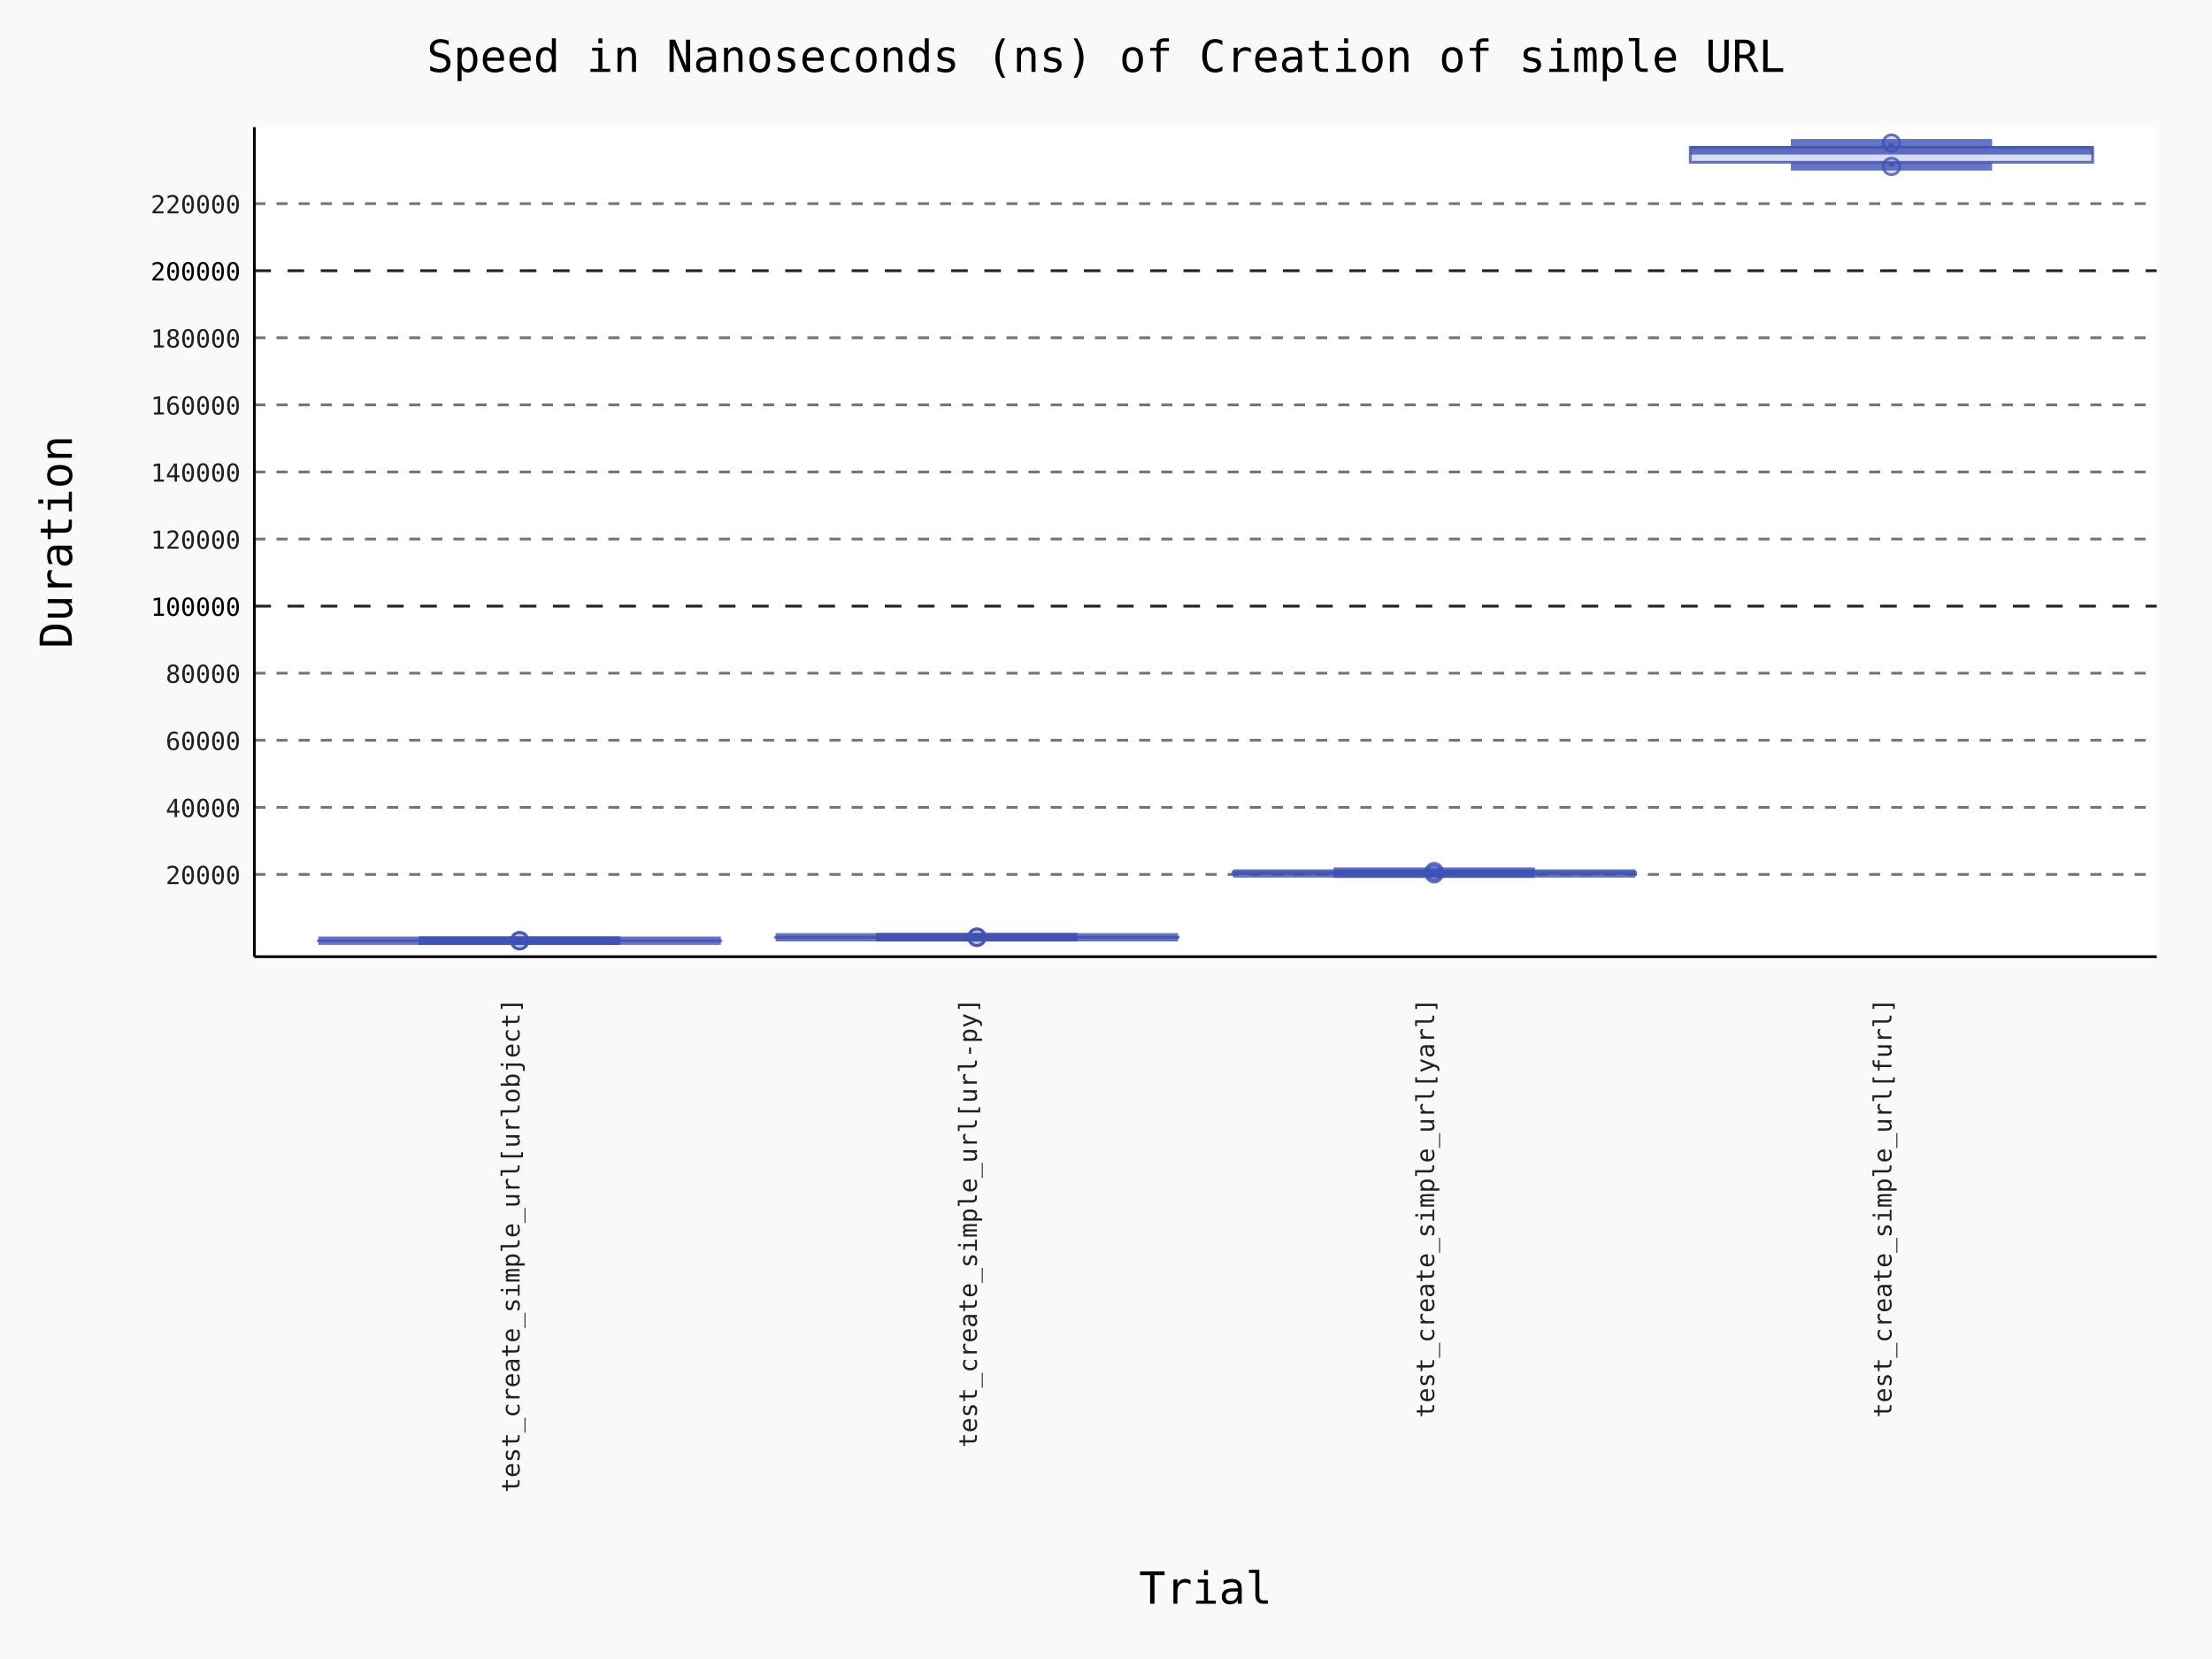
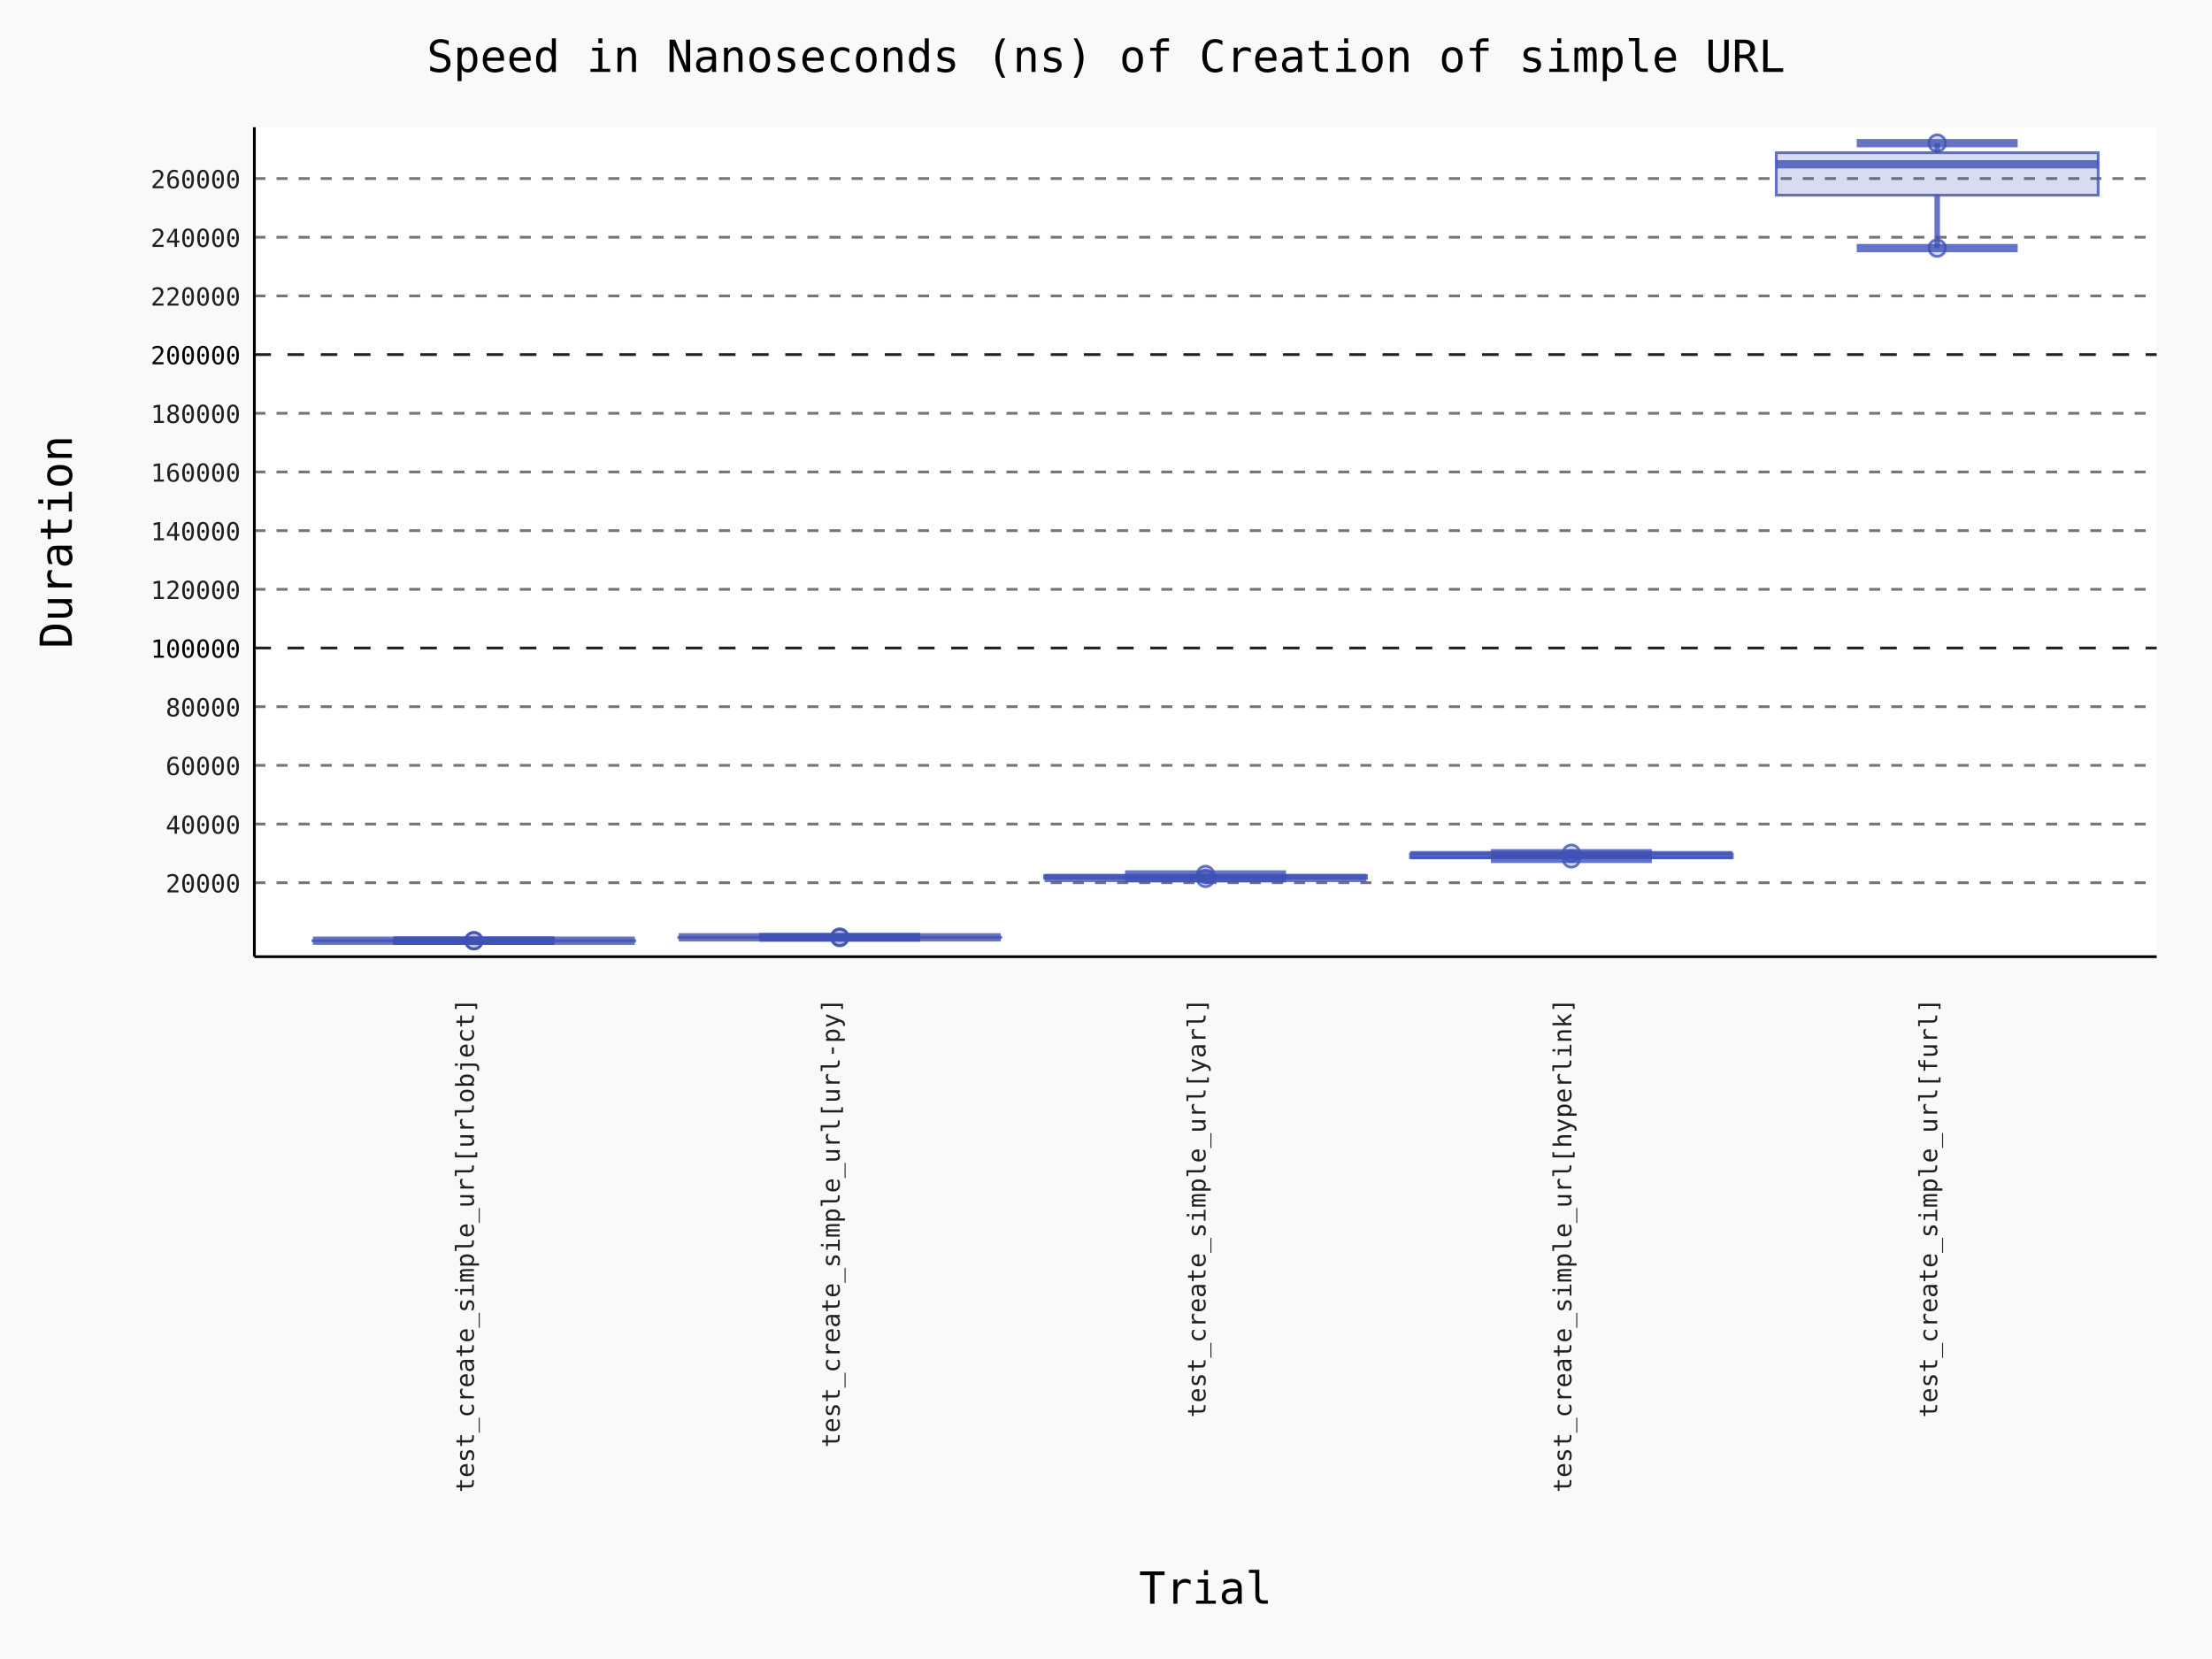
- <svg xmlns="http://www.w3.org/2000/svg" class="pygal-chart" id="chart-a270abaa-abc7-4e18-9023-6cf199b1b0b9" viewBox="0 0 800 600">
+ <svg xmlns="http://www.w3.org/2000/svg" class="pygal-chart" id="chart-76990c6b-ea77-4083-bd54-1e5ef5d67f34" viewBox="0 0 800 600">
  <defs>
-     <style type="text/css">#chart-a270abaa-abc7-4e18-9023-6cf199b1b0b9{-webkit-user-select:none;-webkit-font-smoothing:antialiased;font-family:Consolas,"Deja Vu Sans Mono","Bitstream Vera Sans Mono","Courier New",monospace}#chart-a270abaa-abc7-4e18-9023-6cf199b1b0b9 .title{font-family:Consolas,"Deja Vu Sans Mono","Bitstream Vera Sans Mono","Courier New",monospace;font-size:16px}#chart-a270abaa-abc7-4e18-9023-6cf199b1b0b9 .legends .legend text{font-family:Consolas,"Deja Vu Sans Mono","Bitstream Vera Sans Mono","Courier New",monospace;font-size:14px}#chart-a270abaa-abc7-4e18-9023-6cf199b1b0b9 .axis text{font-family:Consolas,"Deja Vu Sans Mono","Bitstream Vera Sans Mono","Courier New",monospace;font-size:10px}#chart-a270abaa-abc7-4e18-9023-6cf199b1b0b9 .axis text.major{font-family:Consolas,"Deja Vu Sans Mono","Bitstream Vera Sans Mono","Courier New",monospace;font-size:10px}#chart-a270abaa-abc7-4e18-9023-6cf199b1b0b9 .text-overlay text.value{font-family:Consolas,"Deja Vu Sans Mono","Bitstream Vera Sans Mono","Courier New",monospace;font-size:16px}#chart-a270abaa-abc7-4e18-9023-6cf199b1b0b9 .text-overlay text.label{font-family:Consolas,"Deja Vu Sans Mono","Bitstream Vera Sans Mono","Courier New",monospace;font-size:10px}#chart-a270abaa-abc7-4e18-9023-6cf199b1b0b9 .tooltip{font-family:Consolas,"Deja Vu Sans Mono","Bitstream Vera Sans Mono","Courier New",monospace;font-size:14px}#chart-a270abaa-abc7-4e18-9023-6cf199b1b0b9 text.no_data{font-family:Consolas,"Deja Vu Sans Mono","Bitstream Vera Sans Mono","Courier New",monospace;font-size:64px}
- #chart-a270abaa-abc7-4e18-9023-6cf199b1b0b9{background-color:rgba(249,249,249,1)}#chart-a270abaa-abc7-4e18-9023-6cf199b1b0b9 path,#chart-a270abaa-abc7-4e18-9023-6cf199b1b0b9 line,#chart-a270abaa-abc7-4e18-9023-6cf199b1b0b9 rect,#chart-a270abaa-abc7-4e18-9023-6cf199b1b0b9 circle{-webkit-transition:150ms;-moz-transition:150ms;transition:150ms}#chart-a270abaa-abc7-4e18-9023-6cf199b1b0b9 .graph &gt; .background{fill:rgba(249,249,249,1)}#chart-a270abaa-abc7-4e18-9023-6cf199b1b0b9 .plot &gt; .background{fill:rgba(255,255,255,1)}#chart-a270abaa-abc7-4e18-9023-6cf199b1b0b9 .graph{fill:rgba(0,0,0,.87)}#chart-a270abaa-abc7-4e18-9023-6cf199b1b0b9 text.no_data{fill:rgba(0,0,0,1)}#chart-a270abaa-abc7-4e18-9023-6cf199b1b0b9 .title{fill:rgba(0,0,0,1)}#chart-a270abaa-abc7-4e18-9023-6cf199b1b0b9 .legends .legend text{fill:rgba(0,0,0,.87)}#chart-a270abaa-abc7-4e18-9023-6cf199b1b0b9 .legends .legend:hover text{fill:rgba(0,0,0,1)}#chart-a270abaa-abc7-4e18-9023-6cf199b1b0b9 .axis .line{stroke:rgba(0,0,0,1)}#chart-a270abaa-abc7-4e18-9023-6cf199b1b0b9 .axis .guide.line{stroke:rgba(0,0,0,.54)}#chart-a270abaa-abc7-4e18-9023-6cf199b1b0b9 .axis .major.line{stroke:rgba(0,0,0,.87)}#chart-a270abaa-abc7-4e18-9023-6cf199b1b0b9 .axis text.major{fill:rgba(0,0,0,1)}#chart-a270abaa-abc7-4e18-9023-6cf199b1b0b9 .axis.y .guides:hover .guide.line,#chart-a270abaa-abc7-4e18-9023-6cf199b1b0b9 .line-graph .axis.x .guides:hover .guide.line,#chart-a270abaa-abc7-4e18-9023-6cf199b1b0b9 .stackedline-graph .axis.x .guides:hover .guide.line,#chart-a270abaa-abc7-4e18-9023-6cf199b1b0b9 .xy-graph .axis.x .guides:hover .guide.line{stroke:rgba(0,0,0,1)}#chart-a270abaa-abc7-4e18-9023-6cf199b1b0b9 .axis .guides:hover text{fill:rgba(0,0,0,1)}#chart-a270abaa-abc7-4e18-9023-6cf199b1b0b9 .reactive{fill-opacity:.7;stroke-opacity:.8}#chart-a270abaa-abc7-4e18-9023-6cf199b1b0b9 .ci{stroke:rgba(0,0,0,.87)}#chart-a270abaa-abc7-4e18-9023-6cf199b1b0b9 .reactive.active,#chart-a270abaa-abc7-4e18-9023-6cf199b1b0b9 .active .reactive{fill-opacity:.8;stroke-opacity:.9;stroke-width:4}#chart-a270abaa-abc7-4e18-9023-6cf199b1b0b9 .ci .reactive.active{stroke-width:1.5}#chart-a270abaa-abc7-4e18-9023-6cf199b1b0b9 .series text{fill:rgba(0,0,0,1)}#chart-a270abaa-abc7-4e18-9023-6cf199b1b0b9 .tooltip rect{fill:rgba(255,255,255,1);stroke:rgba(0,0,0,1);-webkit-transition:opacity 150ms;-moz-transition:opacity 150ms;transition:opacity 150ms}#chart-a270abaa-abc7-4e18-9023-6cf199b1b0b9 .tooltip .label{fill:rgba(0,0,0,.87)}#chart-a270abaa-abc7-4e18-9023-6cf199b1b0b9 .tooltip .label{fill:rgba(0,0,0,.87)}#chart-a270abaa-abc7-4e18-9023-6cf199b1b0b9 .tooltip .legend{font-size:.8em;fill:rgba(0,0,0,.54)}#chart-a270abaa-abc7-4e18-9023-6cf199b1b0b9 .tooltip .x_label{font-size:.6em;fill:rgba(0,0,0,1)}#chart-a270abaa-abc7-4e18-9023-6cf199b1b0b9 .tooltip .xlink{font-size:.5em;text-decoration:underline}#chart-a270abaa-abc7-4e18-9023-6cf199b1b0b9 .tooltip .value{font-size:1.5em}#chart-a270abaa-abc7-4e18-9023-6cf199b1b0b9 .bound{font-size:.5em}#chart-a270abaa-abc7-4e18-9023-6cf199b1b0b9 .max-value{font-size:.75em;fill:rgba(0,0,0,.54)}#chart-a270abaa-abc7-4e18-9023-6cf199b1b0b9 .map-element{fill:rgba(255,255,255,1);stroke:rgba(0,0,0,.54) !important}#chart-a270abaa-abc7-4e18-9023-6cf199b1b0b9 .map-element .reactive{fill-opacity:inherit;stroke-opacity:inherit}#chart-a270abaa-abc7-4e18-9023-6cf199b1b0b9 .color-0,#chart-a270abaa-abc7-4e18-9023-6cf199b1b0b9 .color-0 a:visited{stroke:#3F51B5;fill:#3F51B5}#chart-a270abaa-abc7-4e18-9023-6cf199b1b0b9 .color-1,#chart-a270abaa-abc7-4e18-9023-6cf199b1b0b9 .color-1 a:visited{stroke:#3F51B5;fill:#3F51B5}#chart-a270abaa-abc7-4e18-9023-6cf199b1b0b9 .color-2,#chart-a270abaa-abc7-4e18-9023-6cf199b1b0b9 .color-2 a:visited{stroke:#3F51B5;fill:#3F51B5}#chart-a270abaa-abc7-4e18-9023-6cf199b1b0b9 .color-3,#chart-a270abaa-abc7-4e18-9023-6cf199b1b0b9 .color-3 a:visited{stroke:#3F51B5;fill:#3F51B5}#chart-a270abaa-abc7-4e18-9023-6cf199b1b0b9 .text-overlay .color-0 text{fill:black}#chart-a270abaa-abc7-4e18-9023-6cf199b1b0b9 .text-overlay .color-1 text{fill:black}#chart-a270abaa-abc7-4e18-9023-6cf199b1b0b9 .text-overlay .color-2 text{fill:black}#chart-a270abaa-abc7-4e18-9023-6cf199b1b0b9 .text-overlay .color-3 text{fill:black}
- #chart-a270abaa-abc7-4e18-9023-6cf199b1b0b9 text.no_data{text-anchor:middle}#chart-a270abaa-abc7-4e18-9023-6cf199b1b0b9 .guide.line{fill:none}#chart-a270abaa-abc7-4e18-9023-6cf199b1b0b9 .centered{text-anchor:middle}#chart-a270abaa-abc7-4e18-9023-6cf199b1b0b9 .title{text-anchor:middle}#chart-a270abaa-abc7-4e18-9023-6cf199b1b0b9 .legends .legend text{fill-opacity:1}#chart-a270abaa-abc7-4e18-9023-6cf199b1b0b9 .axis.x text{text-anchor:middle}#chart-a270abaa-abc7-4e18-9023-6cf199b1b0b9 .axis.x:not(.web) text[transform]{text-anchor:start}#chart-a270abaa-abc7-4e18-9023-6cf199b1b0b9 .axis.x:not(.web) text[transform].backwards{text-anchor:end}#chart-a270abaa-abc7-4e18-9023-6cf199b1b0b9 .axis.y text{text-anchor:end}#chart-a270abaa-abc7-4e18-9023-6cf199b1b0b9 .axis.y text[transform].backwards{text-anchor:start}#chart-a270abaa-abc7-4e18-9023-6cf199b1b0b9 .axis.y2 text{text-anchor:start}#chart-a270abaa-abc7-4e18-9023-6cf199b1b0b9 .axis.y2 text[transform].backwards{text-anchor:end}#chart-a270abaa-abc7-4e18-9023-6cf199b1b0b9 .axis .guide.line{stroke-dasharray:4,4}#chart-a270abaa-abc7-4e18-9023-6cf199b1b0b9 .axis .major.guide.line{stroke-dasharray:6,6}#chart-a270abaa-abc7-4e18-9023-6cf199b1b0b9 .horizontal .axis.y .guide.line,#chart-a270abaa-abc7-4e18-9023-6cf199b1b0b9 .horizontal .axis.y2 .guide.line,#chart-a270abaa-abc7-4e18-9023-6cf199b1b0b9 .vertical .axis.x .guide.line{opacity:0}#chart-a270abaa-abc7-4e18-9023-6cf199b1b0b9 .horizontal .axis.always_show .guide.line,#chart-a270abaa-abc7-4e18-9023-6cf199b1b0b9 .vertical .axis.always_show .guide.line{opacity:1 !important}#chart-a270abaa-abc7-4e18-9023-6cf199b1b0b9 .axis.y .guides:hover .guide.line,#chart-a270abaa-abc7-4e18-9023-6cf199b1b0b9 .axis.y2 .guides:hover .guide.line,#chart-a270abaa-abc7-4e18-9023-6cf199b1b0b9 .axis.x .guides:hover .guide.line{opacity:1}#chart-a270abaa-abc7-4e18-9023-6cf199b1b0b9 .axis .guides:hover text{opacity:1}#chart-a270abaa-abc7-4e18-9023-6cf199b1b0b9 .nofill{fill:none}#chart-a270abaa-abc7-4e18-9023-6cf199b1b0b9 .subtle-fill{fill-opacity:.2}#chart-a270abaa-abc7-4e18-9023-6cf199b1b0b9 .dot{stroke-width:1px;fill-opacity:1}#chart-a270abaa-abc7-4e18-9023-6cf199b1b0b9 .dot.active{stroke-width:5px}#chart-a270abaa-abc7-4e18-9023-6cf199b1b0b9 .dot.negative{fill:transparent}#chart-a270abaa-abc7-4e18-9023-6cf199b1b0b9 text,#chart-a270abaa-abc7-4e18-9023-6cf199b1b0b9 tspan{stroke:none !important}#chart-a270abaa-abc7-4e18-9023-6cf199b1b0b9 .series text.active{opacity:1}#chart-a270abaa-abc7-4e18-9023-6cf199b1b0b9 .tooltip rect{fill-opacity:.95;stroke-width:.5}#chart-a270abaa-abc7-4e18-9023-6cf199b1b0b9 .tooltip text{fill-opacity:1}#chart-a270abaa-abc7-4e18-9023-6cf199b1b0b9 .showable{visibility:hidden}#chart-a270abaa-abc7-4e18-9023-6cf199b1b0b9 .showable.shown{visibility:visible}#chart-a270abaa-abc7-4e18-9023-6cf199b1b0b9 .gauge-background{fill:rgba(229,229,229,1);stroke:none}#chart-a270abaa-abc7-4e18-9023-6cf199b1b0b9 .bg-lines{stroke:rgba(249,249,249,1);stroke-width:2px}
+     <style type="text/css">#chart-76990c6b-ea77-4083-bd54-1e5ef5d67f34{-webkit-user-select:none;-webkit-font-smoothing:antialiased;font-family:Consolas,"Deja Vu Sans Mono","Bitstream Vera Sans Mono","Courier New",monospace}#chart-76990c6b-ea77-4083-bd54-1e5ef5d67f34 .title{font-family:Consolas,"Deja Vu Sans Mono","Bitstream Vera Sans Mono","Courier New",monospace;font-size:16px}#chart-76990c6b-ea77-4083-bd54-1e5ef5d67f34 .legends .legend text{font-family:Consolas,"Deja Vu Sans Mono","Bitstream Vera Sans Mono","Courier New",monospace;font-size:14px}#chart-76990c6b-ea77-4083-bd54-1e5ef5d67f34 .axis text{font-family:Consolas,"Deja Vu Sans Mono","Bitstream Vera Sans Mono","Courier New",monospace;font-size:10px}#chart-76990c6b-ea77-4083-bd54-1e5ef5d67f34 .axis text.major{font-family:Consolas,"Deja Vu Sans Mono","Bitstream Vera Sans Mono","Courier New",monospace;font-size:10px}#chart-76990c6b-ea77-4083-bd54-1e5ef5d67f34 .text-overlay text.value{font-family:Consolas,"Deja Vu Sans Mono","Bitstream Vera Sans Mono","Courier New",monospace;font-size:16px}#chart-76990c6b-ea77-4083-bd54-1e5ef5d67f34 .text-overlay text.label{font-family:Consolas,"Deja Vu Sans Mono","Bitstream Vera Sans Mono","Courier New",monospace;font-size:10px}#chart-76990c6b-ea77-4083-bd54-1e5ef5d67f34 .tooltip{font-family:Consolas,"Deja Vu Sans Mono","Bitstream Vera Sans Mono","Courier New",monospace;font-size:14px}#chart-76990c6b-ea77-4083-bd54-1e5ef5d67f34 text.no_data{font-family:Consolas,"Deja Vu Sans Mono","Bitstream Vera Sans Mono","Courier New",monospace;font-size:64px}
+ #chart-76990c6b-ea77-4083-bd54-1e5ef5d67f34{background-color:rgba(249,249,249,1)}#chart-76990c6b-ea77-4083-bd54-1e5ef5d67f34 path,#chart-76990c6b-ea77-4083-bd54-1e5ef5d67f34 line,#chart-76990c6b-ea77-4083-bd54-1e5ef5d67f34 rect,#chart-76990c6b-ea77-4083-bd54-1e5ef5d67f34 circle{-webkit-transition:150ms;-moz-transition:150ms;transition:150ms}#chart-76990c6b-ea77-4083-bd54-1e5ef5d67f34 .graph &gt; .background{fill:rgba(249,249,249,1)}#chart-76990c6b-ea77-4083-bd54-1e5ef5d67f34 .plot &gt; .background{fill:rgba(255,255,255,1)}#chart-76990c6b-ea77-4083-bd54-1e5ef5d67f34 .graph{fill:rgba(0,0,0,.87)}#chart-76990c6b-ea77-4083-bd54-1e5ef5d67f34 text.no_data{fill:rgba(0,0,0,1)}#chart-76990c6b-ea77-4083-bd54-1e5ef5d67f34 .title{fill:rgba(0,0,0,1)}#chart-76990c6b-ea77-4083-bd54-1e5ef5d67f34 .legends .legend text{fill:rgba(0,0,0,.87)}#chart-76990c6b-ea77-4083-bd54-1e5ef5d67f34 .legends .legend:hover text{fill:rgba(0,0,0,1)}#chart-76990c6b-ea77-4083-bd54-1e5ef5d67f34 .axis .line{stroke:rgba(0,0,0,1)}#chart-76990c6b-ea77-4083-bd54-1e5ef5d67f34 .axis .guide.line{stroke:rgba(0,0,0,.54)}#chart-76990c6b-ea77-4083-bd54-1e5ef5d67f34 .axis .major.line{stroke:rgba(0,0,0,.87)}#chart-76990c6b-ea77-4083-bd54-1e5ef5d67f34 .axis text.major{fill:rgba(0,0,0,1)}#chart-76990c6b-ea77-4083-bd54-1e5ef5d67f34 .axis.y .guides:hover .guide.line,#chart-76990c6b-ea77-4083-bd54-1e5ef5d67f34 .line-graph .axis.x .guides:hover .guide.line,#chart-76990c6b-ea77-4083-bd54-1e5ef5d67f34 .stackedline-graph .axis.x .guides:hover .guide.line,#chart-76990c6b-ea77-4083-bd54-1e5ef5d67f34 .xy-graph .axis.x .guides:hover .guide.line{stroke:rgba(0,0,0,1)}#chart-76990c6b-ea77-4083-bd54-1e5ef5d67f34 .axis .guides:hover text{fill:rgba(0,0,0,1)}#chart-76990c6b-ea77-4083-bd54-1e5ef5d67f34 .reactive{fill-opacity:.7;stroke-opacity:.8}#chart-76990c6b-ea77-4083-bd54-1e5ef5d67f34 .ci{stroke:rgba(0,0,0,.87)}#chart-76990c6b-ea77-4083-bd54-1e5ef5d67f34 .reactive.active,#chart-76990c6b-ea77-4083-bd54-1e5ef5d67f34 .active .reactive{fill-opacity:.8;stroke-opacity:.9;stroke-width:4}#chart-76990c6b-ea77-4083-bd54-1e5ef5d67f34 .ci .reactive.active{stroke-width:1.5}#chart-76990c6b-ea77-4083-bd54-1e5ef5d67f34 .series text{fill:rgba(0,0,0,1)}#chart-76990c6b-ea77-4083-bd54-1e5ef5d67f34 .tooltip rect{fill:rgba(255,255,255,1);stroke:rgba(0,0,0,1);-webkit-transition:opacity 150ms;-moz-transition:opacity 150ms;transition:opacity 150ms}#chart-76990c6b-ea77-4083-bd54-1e5ef5d67f34 .tooltip .label{fill:rgba(0,0,0,.87)}#chart-76990c6b-ea77-4083-bd54-1e5ef5d67f34 .tooltip .label{fill:rgba(0,0,0,.87)}#chart-76990c6b-ea77-4083-bd54-1e5ef5d67f34 .tooltip .legend{font-size:.8em;fill:rgba(0,0,0,.54)}#chart-76990c6b-ea77-4083-bd54-1e5ef5d67f34 .tooltip .x_label{font-size:.6em;fill:rgba(0,0,0,1)}#chart-76990c6b-ea77-4083-bd54-1e5ef5d67f34 .tooltip .xlink{font-size:.5em;text-decoration:underline}#chart-76990c6b-ea77-4083-bd54-1e5ef5d67f34 .tooltip .value{font-size:1.5em}#chart-76990c6b-ea77-4083-bd54-1e5ef5d67f34 .bound{font-size:.5em}#chart-76990c6b-ea77-4083-bd54-1e5ef5d67f34 .max-value{font-size:.75em;fill:rgba(0,0,0,.54)}#chart-76990c6b-ea77-4083-bd54-1e5ef5d67f34 .map-element{fill:rgba(255,255,255,1);stroke:rgba(0,0,0,.54) !important}#chart-76990c6b-ea77-4083-bd54-1e5ef5d67f34 .map-element .reactive{fill-opacity:inherit;stroke-opacity:inherit}#chart-76990c6b-ea77-4083-bd54-1e5ef5d67f34 .color-0,#chart-76990c6b-ea77-4083-bd54-1e5ef5d67f34 .color-0 a:visited{stroke:#3F51B5;fill:#3F51B5}#chart-76990c6b-ea77-4083-bd54-1e5ef5d67f34 .color-1,#chart-76990c6b-ea77-4083-bd54-1e5ef5d67f34 .color-1 a:visited{stroke:#3F51B5;fill:#3F51B5}#chart-76990c6b-ea77-4083-bd54-1e5ef5d67f34 .color-2,#chart-76990c6b-ea77-4083-bd54-1e5ef5d67f34 .color-2 a:visited{stroke:#3F51B5;fill:#3F51B5}#chart-76990c6b-ea77-4083-bd54-1e5ef5d67f34 .color-3,#chart-76990c6b-ea77-4083-bd54-1e5ef5d67f34 .color-3 a:visited{stroke:#3F51B5;fill:#3F51B5}#chart-76990c6b-ea77-4083-bd54-1e5ef5d67f34 .color-4,#chart-76990c6b-ea77-4083-bd54-1e5ef5d67f34 .color-4 a:visited{stroke:#3F51B5;fill:#3F51B5}#chart-76990c6b-ea77-4083-bd54-1e5ef5d67f34 .text-overlay .color-0 text{fill:black}#chart-76990c6b-ea77-4083-bd54-1e5ef5d67f34 .text-overlay .color-1 text{fill:black}#chart-76990c6b-ea77-4083-bd54-1e5ef5d67f34 .text-overlay .color-2 text{fill:black}#chart-76990c6b-ea77-4083-bd54-1e5ef5d67f34 .text-overlay .color-3 text{fill:black}#chart-76990c6b-ea77-4083-bd54-1e5ef5d67f34 .text-overlay .color-4 text{fill:black}
+ #chart-76990c6b-ea77-4083-bd54-1e5ef5d67f34 text.no_data{text-anchor:middle}#chart-76990c6b-ea77-4083-bd54-1e5ef5d67f34 .guide.line{fill:none}#chart-76990c6b-ea77-4083-bd54-1e5ef5d67f34 .centered{text-anchor:middle}#chart-76990c6b-ea77-4083-bd54-1e5ef5d67f34 .title{text-anchor:middle}#chart-76990c6b-ea77-4083-bd54-1e5ef5d67f34 .legends .legend text{fill-opacity:1}#chart-76990c6b-ea77-4083-bd54-1e5ef5d67f34 .axis.x text{text-anchor:middle}#chart-76990c6b-ea77-4083-bd54-1e5ef5d67f34 .axis.x:not(.web) text[transform]{text-anchor:start}#chart-76990c6b-ea77-4083-bd54-1e5ef5d67f34 .axis.x:not(.web) text[transform].backwards{text-anchor:end}#chart-76990c6b-ea77-4083-bd54-1e5ef5d67f34 .axis.y text{text-anchor:end}#chart-76990c6b-ea77-4083-bd54-1e5ef5d67f34 .axis.y text[transform].backwards{text-anchor:start}#chart-76990c6b-ea77-4083-bd54-1e5ef5d67f34 .axis.y2 text{text-anchor:start}#chart-76990c6b-ea77-4083-bd54-1e5ef5d67f34 .axis.y2 text[transform].backwards{text-anchor:end}#chart-76990c6b-ea77-4083-bd54-1e5ef5d67f34 .axis .guide.line{stroke-dasharray:4,4}#chart-76990c6b-ea77-4083-bd54-1e5ef5d67f34 .axis .major.guide.line{stroke-dasharray:6,6}#chart-76990c6b-ea77-4083-bd54-1e5ef5d67f34 .horizontal .axis.y .guide.line,#chart-76990c6b-ea77-4083-bd54-1e5ef5d67f34 .horizontal .axis.y2 .guide.line,#chart-76990c6b-ea77-4083-bd54-1e5ef5d67f34 .vertical .axis.x .guide.line{opacity:0}#chart-76990c6b-ea77-4083-bd54-1e5ef5d67f34 .horizontal .axis.always_show .guide.line,#chart-76990c6b-ea77-4083-bd54-1e5ef5d67f34 .vertical .axis.always_show .guide.line{opacity:1 !important}#chart-76990c6b-ea77-4083-bd54-1e5ef5d67f34 .axis.y .guides:hover .guide.line,#chart-76990c6b-ea77-4083-bd54-1e5ef5d67f34 .axis.y2 .guides:hover .guide.line,#chart-76990c6b-ea77-4083-bd54-1e5ef5d67f34 .axis.x .guides:hover .guide.line{opacity:1}#chart-76990c6b-ea77-4083-bd54-1e5ef5d67f34 .axis .guides:hover text{opacity:1}#chart-76990c6b-ea77-4083-bd54-1e5ef5d67f34 .nofill{fill:none}#chart-76990c6b-ea77-4083-bd54-1e5ef5d67f34 .subtle-fill{fill-opacity:.2}#chart-76990c6b-ea77-4083-bd54-1e5ef5d67f34 .dot{stroke-width:1px;fill-opacity:1}#chart-76990c6b-ea77-4083-bd54-1e5ef5d67f34 .dot.active{stroke-width:5px}#chart-76990c6b-ea77-4083-bd54-1e5ef5d67f34 .dot.negative{fill:transparent}#chart-76990c6b-ea77-4083-bd54-1e5ef5d67f34 text,#chart-76990c6b-ea77-4083-bd54-1e5ef5d67f34 tspan{stroke:none !important}#chart-76990c6b-ea77-4083-bd54-1e5ef5d67f34 .series text.active{opacity:1}#chart-76990c6b-ea77-4083-bd54-1e5ef5d67f34 .tooltip rect{fill-opacity:.95;stroke-width:.5}#chart-76990c6b-ea77-4083-bd54-1e5ef5d67f34 .tooltip text{fill-opacity:1}#chart-76990c6b-ea77-4083-bd54-1e5ef5d67f34 .showable{visibility:hidden}#chart-76990c6b-ea77-4083-bd54-1e5ef5d67f34 .showable.shown{visibility:visible}#chart-76990c6b-ea77-4083-bd54-1e5ef5d67f34 .gauge-background{fill:rgba(229,229,229,1);stroke:none}#chart-76990c6b-ea77-4083-bd54-1e5ef5d67f34 .bg-lines{stroke:rgba(249,249,249,1);stroke-width:2px}
.tooltip .value{font-size:1em !important}.axis text{font-size:9px !important}</style>
  </defs>
  <g class="graph custombox-graph vertical">
    <rect class="background" height="600" width="800" x="0" y="0" />
    <g class="plot" transform="translate(92, 46)">
      <rect class="background" height="300.0" width="688.0" x="0" y="0" />
      <g class="axis y always_show">
        <path class="line" d="M0 300 h688" />
        <g class="guides">
-           <path class="guide line" d="M0 270.247 h688" />
-           <text class="" x="-5" y="273.747">20000</text>
+           <path class="guide line" d="M0 273.249 h688" />
+           <text class="" x="-5" y="276.749">20000</text>
        </g>
        <g class="guides">
-           <path class="guide line" d="M0 245.987 h688" />
-           <text class="" x="-5" y="249.487">40000</text>
+           <path class="guide line" d="M0 252.026 h688" />
+           <text class="" x="-5" y="255.526">40000</text>
        </g>
        <g class="guides">
-           <path class="guide line" d="M0 221.728 h688" />
-           <text class="" x="-5" y="225.228">60000</text>
+           <path class="guide line" d="M0 230.803 h688" />
+           <text class="" x="-5" y="234.303">60000</text>
        </g>
        <g class="guides">
-           <path class="guide line" d="M0 197.469 h688" />
-           <text class="" x="-5" y="200.969">80000</text>
+           <path class="guide line" d="M0 209.581 h688" />
+           <text class="" x="-5" y="213.081">80000</text>
        </g>
        <g class="guides">
-           <path class="major guide line" d="M0 173.209 h688" />
-           <text class="major" x="-5" y="176.71">100000</text>
+           <path class="major guide line" d="M0 188.358 h688" />
+           <text class="major" x="-5" y="191.858">100000</text>
        </g>
        <g class="guides">
-           <path class="guide line" d="M0 148.95 h688" />
-           <text class="" x="-5" y="152.45">120000</text>
+           <path class="guide line" d="M0 167.135 h688" />
+           <text class="" x="-5" y="170.635">120000</text>
        </g>
        <g class="guides">
-           <path class="guide line" d="M0 124.691 h688" />
-           <text class="" x="-5" y="128.191">140000</text>
+           <path class="guide line" d="M0 145.913 h688" />
+           <text class="" x="-5" y="149.413">140000</text>
        </g>
        <g class="guides">
-           <path class="guide line" d="M0 100.432 h688" />
-           <text class="" x="-5" y="103.932">160000</text>
+           <path class="guide line" d="M0 124.69 h688" />
+           <text class="" x="-5" y="128.19">160000</text>
        </g>
        <g class="guides">
-           <path class="guide line" d="M0 76.172 h688" />
-           <text class="" x="-5" y="79.672">180000</text>
+           <path class="guide line" d="M0 103.467 h688" />
+           <text class="" x="-5" y="106.967">180000</text>
        </g>
        <g class="guides">
-           <path class="major guide line" d="M0 51.913 h688" />
-           <text class="major" x="-5" y="55.413">200000</text>
+           <path class="major guide line" d="M0 82.244 h688" />
+           <text class="major" x="-5" y="85.744">200000</text>
        </g>
        <g class="guides">
-           <path class="guide line" d="M0 27.654 h688" />
-           <text class="" x="-5" y="31.154">220000</text>
+           <path class="guide line" d="M0 61.022 h688" />
+           <text class="" x="-5" y="64.522">220000</text>
+         </g>
+         <g class="guides">
+           <path class="guide line" d="M0 39.799 h688" />
+           <text class="" x="-5" y="43.299">240000</text>
+         </g>
+         <g class="guides">
+           <path class="guide line" d="M0 18.576 h688" />
+           <text class="" x="-5" y="22.076">260000</text>
        </g>
      </g>
      <g class="axis x">
        <path class="line" d="M0 0 v300" />
        <g class="guides">
-           <path class="guide line" d="M95.923 0 v300" />
-           <text class="backwards" transform="rotate(270 95.92308 315)" x="95.923" y="315.0">test_create_simple_url[urlobject]</text>
+           <path class="guide line" d="M79.385 0 v300" />
+           <text class="backwards" transform="rotate(270 79.38461 315)" x="79.385" y="315.0">test_create_simple_url[urlobject]</text>
        </g>
        <g class="guides">
-           <path class="guide line" d="M261.308 0 v300" />
-           <text class="backwards" transform="rotate(270 261.3077 315)" x="261.308" y="315.0">test_create_simple_url[url-py]</text>
+           <path class="guide line" d="M211.692 0 v300" />
+           <text class="backwards" transform="rotate(270 211.6923 315)" x="211.692" y="315.0">test_create_simple_url[url-py]</text>
        </g>
        <g class="guides">
-           <path class="guide line" d="M426.692 0 v300" />
-           <text class="backwards" transform="rotate(270 426.6923 315)" x="426.692" y="315.0">test_create_simple_url[yarl]</text>
+           <path class="guide line" d="M344 0 v300" />
+           <text class="backwards" transform="rotate(270 344 315)" x="344.0" y="315.0">test_create_simple_url[yarl]</text>
        </g>
        <g class="guides">
-           <path class="guide line" d="M592.077 0 v300" />
-           <text class="backwards" transform="rotate(270 592.0769 315)" x="592.077" y="315.0">test_create_simple_url[furl]</text>
+           <path class="guide line" d="M476.308 0 v300" />
+           <text class="backwards" transform="rotate(270 476.3077 315)" x="476.308" y="315.0">test_create_simple_url[hyperlink]</text>
+         </g>
+         <g class="guides">
+           <path class="guide line" d="M608.615 0 v300" />
+           <text class="backwards" transform="rotate(270 608.6154 315)" x="608.615" y="315.0">test_create_simple_url[furl]</text>
        </g>
      </g>
      <g class="series serie-0 color-0">
        <g class="boxes">
          <g class="box">
-             <path class="reactive tooltip-trigger" d="M59.538 294.225 L132.308 294.225" stroke-width="3" />
-             <path class="reactive tooltip-trigger" d="M23.154 294.225 L168.692 294.225" stroke-width="3" />
-             <path class="reactive tooltip-trigger" d="M59.538 294.223 L132.308 294.223" stroke-width="3" />
-             <path class="reactive tooltip-trigger" d="M95.923 294.225 L95.923 294.226" stroke-width="2" />
-             <path class="reactive tooltip-trigger" d="M95.923 294.223 L95.923 294.224" stroke-width="2" />
-             <rect class="subtle-fill reactive tooltip-trigger" height="0.002" width="145.538" x="23.154" y="294.224" />
-             <circle class="subtle-fill reactive tooltip-trigger" cx="95.923" cy="294.23" r="3" />
-             <circle class="subtle-fill reactive tooltip-trigger" cx="95.923" cy="294.223" r="3" />
+             <path class="reactive tooltip-trigger" d="M50.277 294.23 L108.492 294.23" stroke-width="3" />
+             <path class="reactive tooltip-trigger" d="M21.169 294.227 L137.6 294.227" stroke-width="3" />
+             <path class="reactive tooltip-trigger" d="M50.277 294.214 L108.492 294.214" stroke-width="3" />
+             <path class="reactive tooltip-trigger" d="M79.385 294.23 L79.385 294.229" stroke-width="2" />
+             <path class="reactive tooltip-trigger" d="M79.385 294.214 L79.385 294.218" stroke-width="2" />
+             <rect class="subtle-fill reactive tooltip-trigger" height="0.011" width="116.431" x="21.169" y="294.218" />
+             <circle class="subtle-fill reactive tooltip-trigger" cx="79.385" cy="294.23" r="3" />
+             <circle class="subtle-fill reactive tooltip-trigger" cx="79.385" cy="294.214" r="3" />
          </g>
        </g>
      </g>
      <g class="series serie-1 color-1">
        <g class="boxes">
          <g class="box">
-             <path class="reactive tooltip-trigger" d="M224.923 293.025 L297.692 293.025" stroke-width="3" />
-             <path class="reactive tooltip-trigger" d="M188.538 292.98 L334.077 292.98" stroke-width="3" />
-             <path class="reactive tooltip-trigger" d="M224.923 292.913 L297.692 292.913" stroke-width="3" />
-             <path class="reactive tooltip-trigger" d="M261.308 293.025 L261.308 293.007" stroke-width="2" />
-             <path class="reactive tooltip-trigger" d="M261.308 292.913 L261.308 292.939" stroke-width="2" />
-             <rect class="subtle-fill reactive tooltip-trigger" height="0.067" width="145.538" x="188.538" y="292.939" />
-             <circle class="subtle-fill reactive tooltip-trigger" cx="261.308" cy="293.025" r="3" />
-             <circle class="subtle-fill reactive tooltip-trigger" cx="261.308" cy="292.913" r="3" />
+             <path class="reactive tooltip-trigger" d="M182.585 293.106 L240.8 293.106" stroke-width="3" />
+             <path class="reactive tooltip-trigger" d="M153.477 292.994 L269.908 292.994" stroke-width="3" />
+             <path class="reactive tooltip-trigger" d="M182.585 292.898 L240.8 292.898" stroke-width="3" />
+             <path class="reactive tooltip-trigger" d="M211.692 293.106 L211.692 293.075" stroke-width="2" />
+             <path class="reactive tooltip-trigger" d="M211.692 292.898 L211.692 292.968" stroke-width="2" />
+             <rect class="subtle-fill reactive tooltip-trigger" height="0.108" width="116.431" x="153.477" y="292.968" />
+             <circle class="subtle-fill reactive tooltip-trigger" cx="211.692" cy="293.106" r="3" />
+             <circle class="subtle-fill reactive tooltip-trigger" cx="211.692" cy="292.898" r="3" />
          </g>
        </g>
      </g>
      <g class="series serie-2 color-2">
        <g class="boxes">
          <g class="box">
-             <path class="reactive tooltip-trigger" d="M390.308 270.015 L463.077 270.015" stroke-width="3" />
-             <path class="reactive tooltip-trigger" d="M353.923 269.897 L499.462 269.897" stroke-width="3" />
-             <path class="reactive tooltip-trigger" d="M390.308 269.21 L463.077 269.21" stroke-width="3" />
-             <path class="reactive tooltip-trigger" d="M426.692 270.015 L426.692 269.969" stroke-width="2" />
-             <path class="reactive tooltip-trigger" d="M426.692 269.21 L426.692 269.447" stroke-width="2" />
-             <rect class="subtle-fill reactive tooltip-trigger" height="0.522" width="145.538" x="353.923" y="269.447" />
-             <circle class="subtle-fill reactive tooltip-trigger" cx="426.692" cy="270.015" r="3" />
-             <circle class="subtle-fill reactive tooltip-trigger" cx="426.692" cy="269.21" r="3" />
+             <path class="reactive tooltip-trigger" d="M314.892 271.674 L373.108 271.674" stroke-width="3" />
+             <path class="reactive tooltip-trigger" d="M285.785 271.526 L402.215 271.526" stroke-width="3" />
+             <path class="reactive tooltip-trigger" d="M314.892 270.262 L373.108 270.262" stroke-width="3" />
+             <path class="reactive tooltip-trigger" d="M344 271.674 L344 271.611" stroke-width="2" />
+             <path class="reactive tooltip-trigger" d="M344 270.262 L344 270.708" stroke-width="2" />
+             <rect class="subtle-fill reactive tooltip-trigger" height="0.903" width="116.431" x="285.785" y="270.708" />
+             <circle class="subtle-fill reactive tooltip-trigger" cx="344" cy="271.674" r="3" />
+             <circle class="subtle-fill reactive tooltip-trigger" cx="344" cy="270.262" r="3" />
          </g>
        </g>
      </g>
      <g class="series serie-3 color-3">
        <g class="boxes">
          <g class="box">
-             <path class="reactive tooltip-trigger" d="M555.692 14.184 L628.462 14.184" stroke-width="3" />
-             <path class="reactive tooltip-trigger" d="M519.308 8.39 L664.846 8.39" stroke-width="3" />
-             <path class="reactive tooltip-trigger" d="M555.692 5.77 L628.462 5.77" stroke-width="3" />
-             <path class="reactive tooltip-trigger" d="M592.077 14.184 L592.077 12.68" stroke-width="2" />
-             <path class="reactive tooltip-trigger" d="M592.077 5.77 L592.077 7.276" stroke-width="2" />
-             <rect class="subtle-fill reactive tooltip-trigger" height="5.404" width="145.538" x="519.308" y="7.276" />
-             <circle class="subtle-fill reactive tooltip-trigger" cx="592.077" cy="14.184" r="3" />
-             <circle class="subtle-fill reactive tooltip-trigger" cx="592.077" cy="5.77" r="3" />
+             <path class="reactive tooltip-trigger" d="M447.2 264.624 L505.415 264.624" stroke-width="3" />
+             <path class="reactive tooltip-trigger" d="M418.092 263.268 L534.523 263.268" stroke-width="3" />
+             <path class="reactive tooltip-trigger" d="M447.2 262.584 L505.415 262.584" stroke-width="3" />
+             <path class="reactive tooltip-trigger" d="M476.308 264.624 L476.308 264.189" stroke-width="2" />
+             <path class="reactive tooltip-trigger" d="M476.308 262.584 L476.308 262.797" stroke-width="2" />
+             <rect class="subtle-fill reactive tooltip-trigger" height="1.391" width="116.431" x="418.092" y="262.797" />
+             <circle class="subtle-fill reactive tooltip-trigger" cx="476.308" cy="264.624" r="3" />
+             <circle class="subtle-fill reactive tooltip-trigger" cx="476.308" cy="262.584" r="3" />
+           </g>
+         </g>
+       </g>
+       <g class="series serie-4 color-4">
+         <g class="boxes">
+           <g class="box">
+             <path class="reactive tooltip-trigger" d="M579.508 43.726 L637.723 43.726" stroke-width="3" />
+             <path class="reactive tooltip-trigger" d="M550.4 13.407 L666.831 13.407" stroke-width="3" />
+             <path class="reactive tooltip-trigger" d="M579.508 5.77 L637.723 5.77" stroke-width="3" />
+             <path class="reactive tooltip-trigger" d="M608.615 43.726 L608.615 24.578" stroke-width="2" />
+             <path class="reactive tooltip-trigger" d="M608.615 5.77 L608.615 9.231" stroke-width="2" />
+             <rect class="subtle-fill reactive tooltip-trigger" height="15.347" width="116.431" x="550.4" y="9.231" />
+             <circle class="subtle-fill reactive tooltip-trigger" cx="608.615" cy="43.726" r="3" />
+             <circle class="subtle-fill reactive tooltip-trigger" cx="608.615" cy="5.77" r="3" />
          </g>
        </g>
      </g>
    </g>
    <g class="titles">
      <text class="title plot_title" x="400.0" y="26">Speed in Nanoseconds (ns) of Creation of simple URL</text>
      <text class="title" x="436.0" y="580.0">Trial</text>
      <text class="title" transform="rotate(-90 0 196)" x="0" y="222.0">Duration</text>
    </g>
    <g class="plot overlay" transform="translate(92, 46)">
      <g class="series serie-0 color-0" />
      <g class="series serie-1 color-1" />
      <g class="series serie-2 color-2" />
      <g class="series serie-3 color-3" />
+       <g class="series serie-4 color-4" />
    </g>
    <g class="plot text-overlay" transform="translate(92, 46)">
      <g class="series serie-0 color-0" />
      <g class="series serie-1 color-1" />
      <g class="series serie-2 color-2" />
      <g class="series serie-3 color-3" />
+       <g class="series serie-4 color-4" />
    </g>
    <g class="plot tooltip-overlay" transform="translate(92, 46)">
      <g class="tooltip" style="opacity: 0" transform="translate(0 0)">
        <rect class="tooltip-box" height="0" rx="0" ry="0" width="0" />
        <g class="text" />
      </g>
    </g>
  </g>
</svg>
